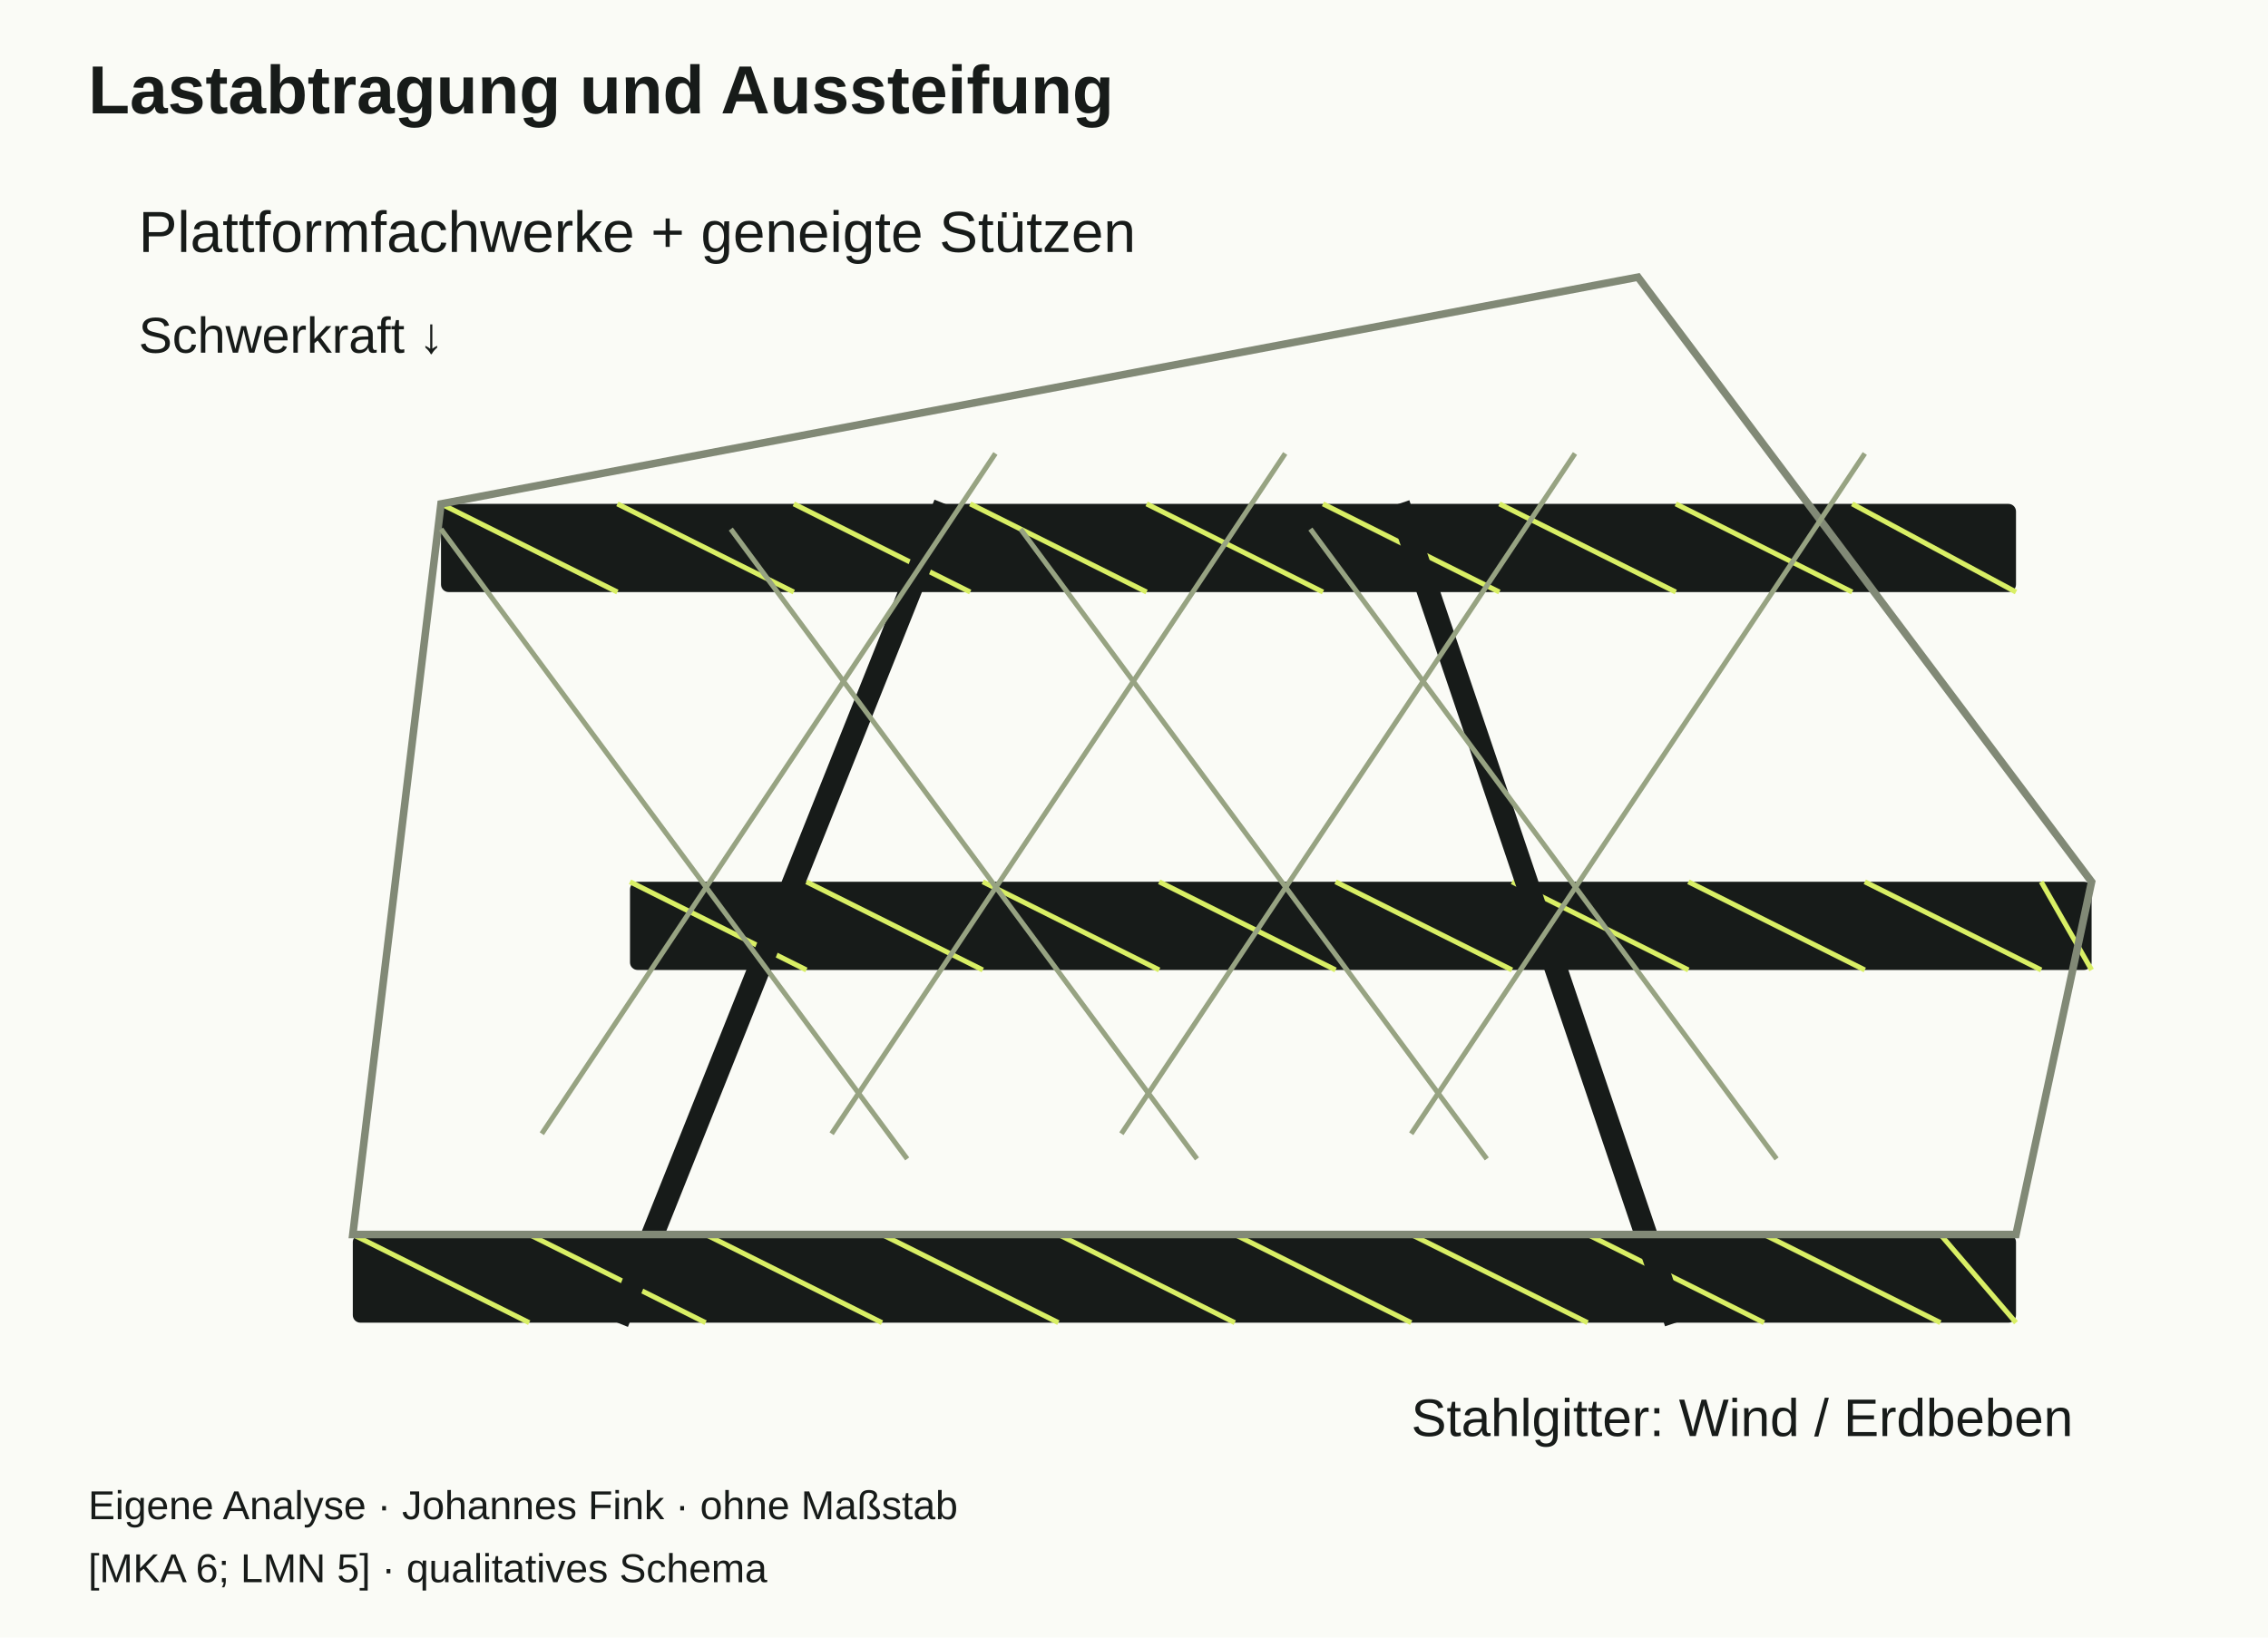
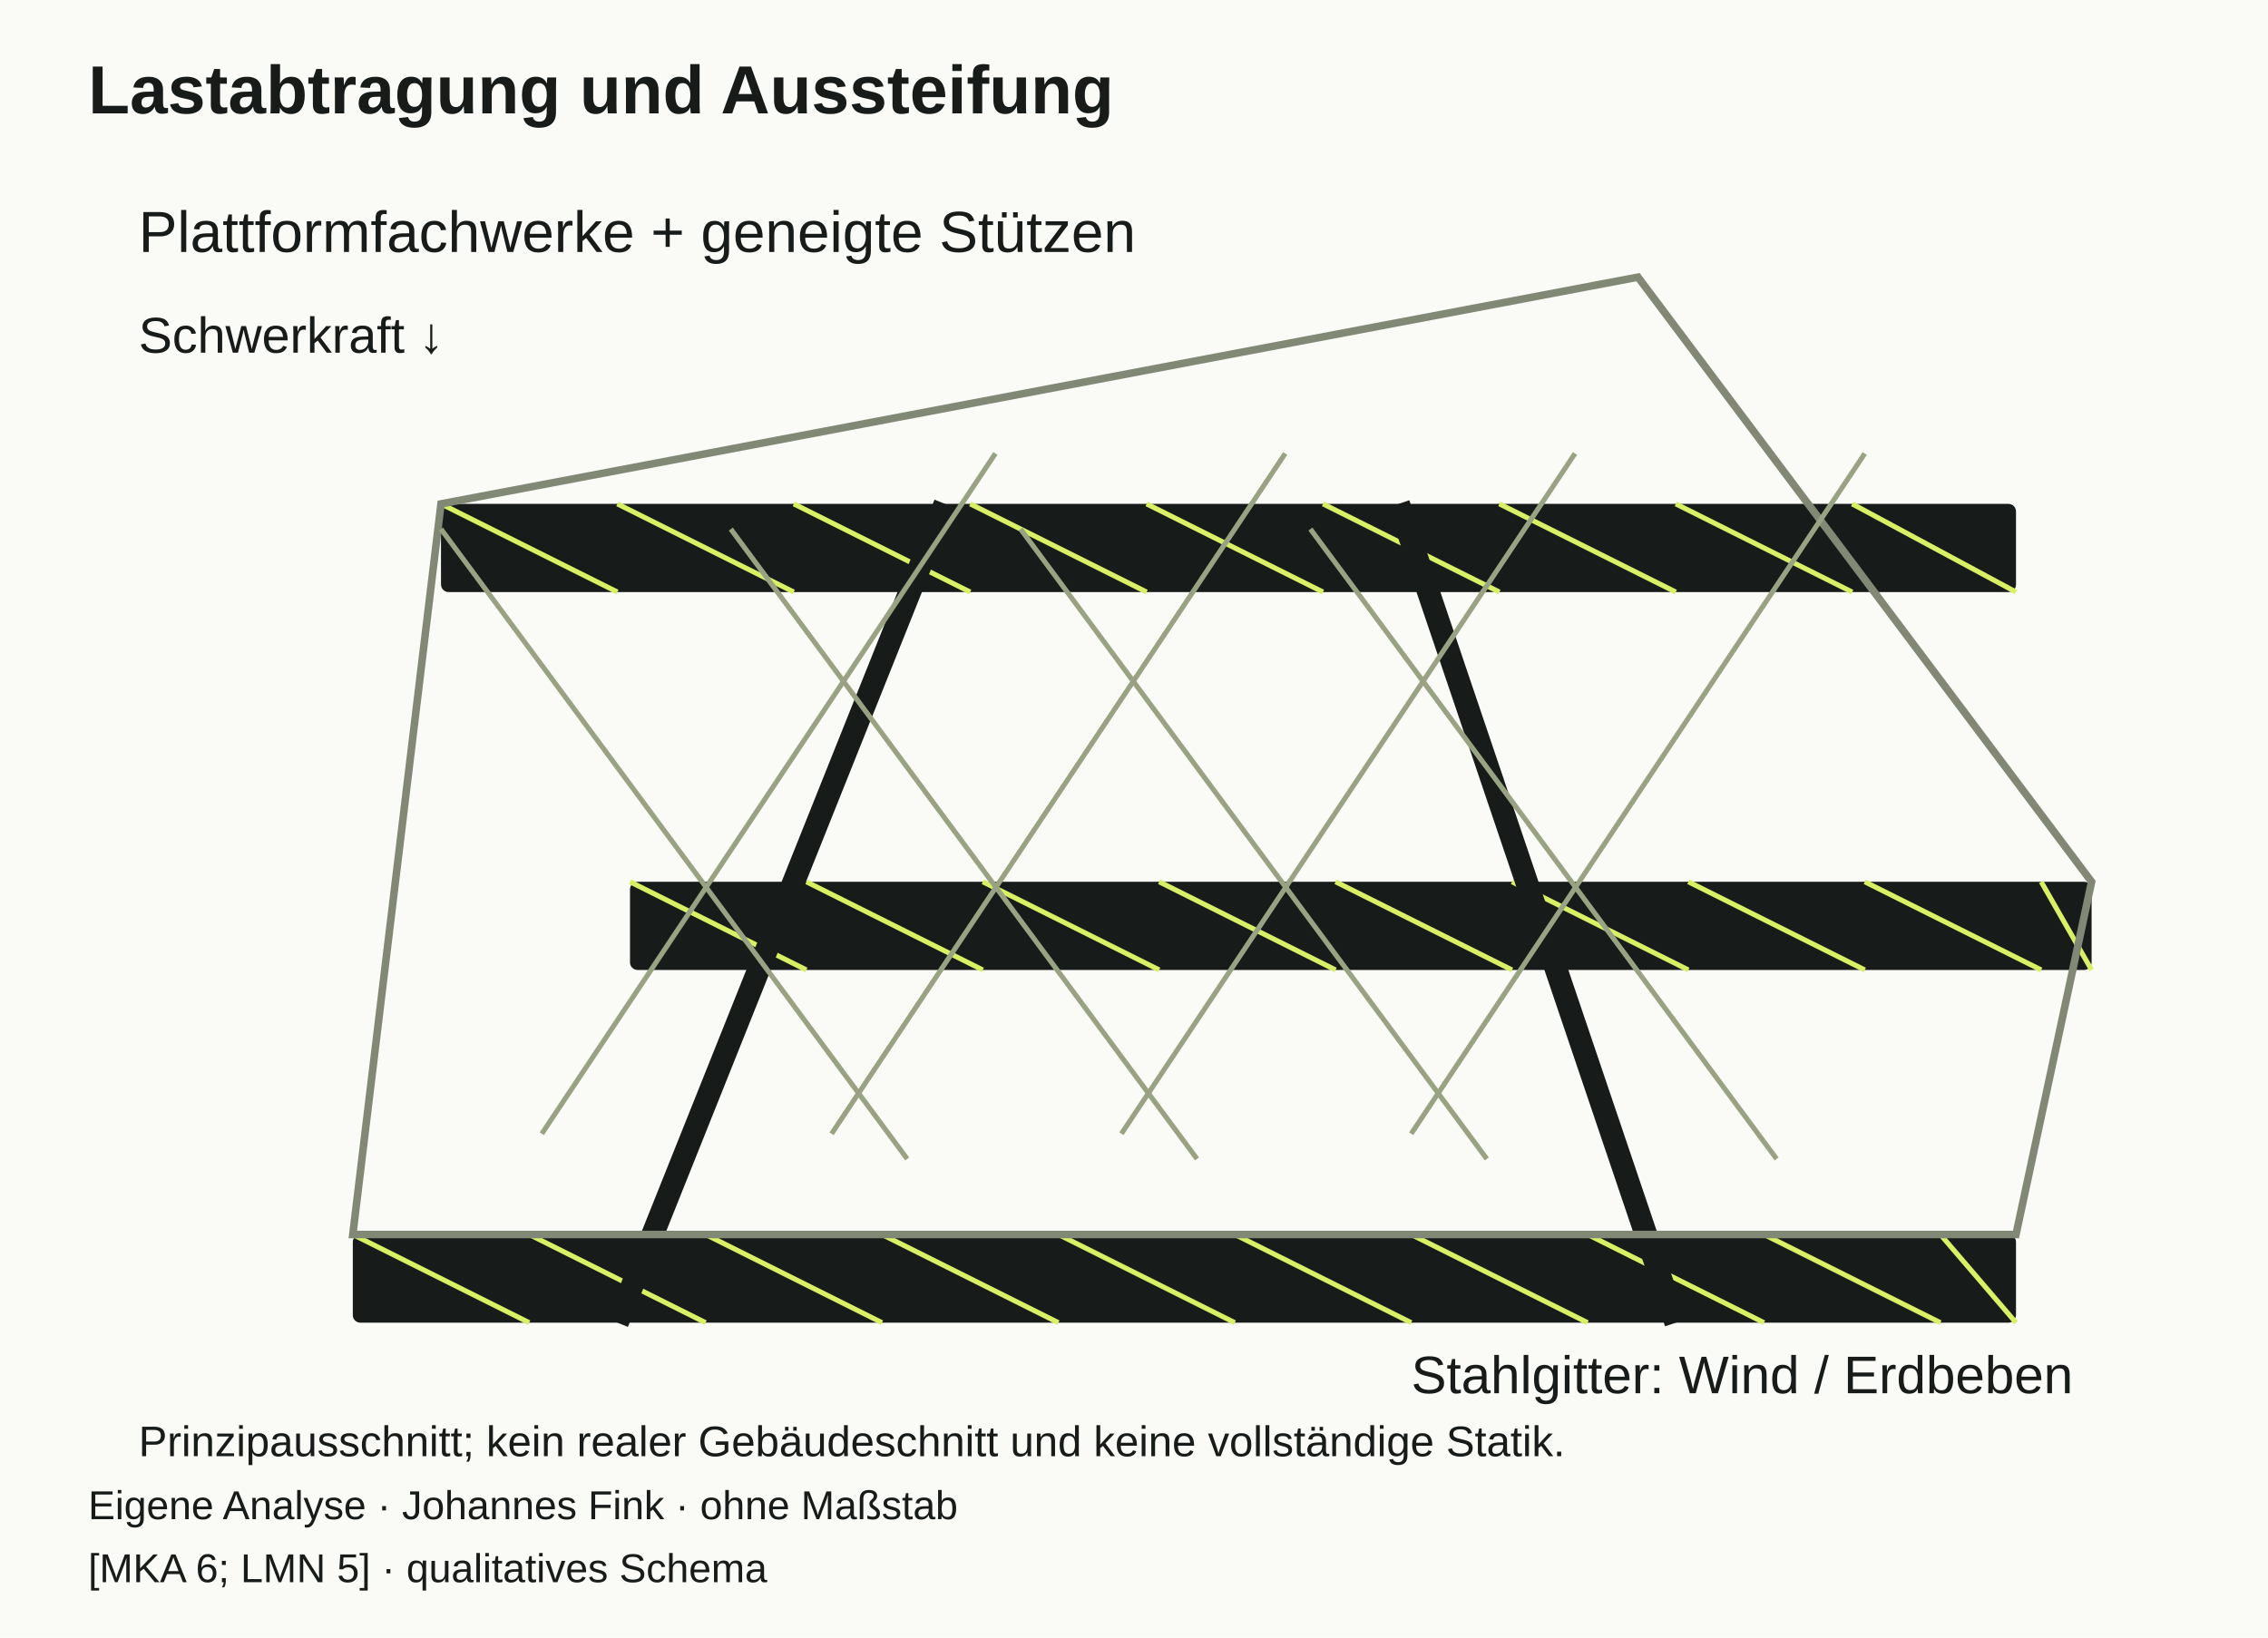
<svg xmlns="http://www.w3.org/2000/svg" viewBox="0 0 900 650" role="img">
  <rect width="900" height="650" fill="#fafbf6" />
  <text x="35" y="45" font-family="Arial,sans-serif" font-size="27" fill="#171b19" font-weight="bold">Lastabtragung und Aussteifung</text>
  <rect x="140" y="490" width="660" height="35" rx="3" fill="#171b19" stroke="none" />
  <line x1="140" y1="490" x2="210" y2="525" stroke="#d9ef65" stroke-width="2" />
  <line x1="210" y1="490" x2="280" y2="525" stroke="#d9ef65" stroke-width="2" />
  <line x1="280" y1="490" x2="350" y2="525" stroke="#d9ef65" stroke-width="2" />
  <line x1="350" y1="490" x2="420" y2="525" stroke="#d9ef65" stroke-width="2" />
  <line x1="420" y1="490" x2="490" y2="525" stroke="#d9ef65" stroke-width="2" />
  <line x1="490" y1="490" x2="560" y2="525" stroke="#d9ef65" stroke-width="2" />
  <line x1="560" y1="490" x2="630" y2="525" stroke="#d9ef65" stroke-width="2" />
  <line x1="630" y1="490" x2="700" y2="525" stroke="#d9ef65" stroke-width="2" />
  <line x1="700" y1="490" x2="770" y2="525" stroke="#d9ef65" stroke-width="2" />
  <line x1="770" y1="490" x2="800" y2="525" stroke="#d9ef65" stroke-width="2" />
  <rect x="250" y="350" width="580" height="35" rx="3" fill="#171b19" stroke="none" />
  <line x1="250" y1="350" x2="320" y2="385" stroke="#d9ef65" stroke-width="2" />
  <line x1="320" y1="350" x2="390" y2="385" stroke="#d9ef65" stroke-width="2" />
  <line x1="390" y1="350" x2="460" y2="385" stroke="#d9ef65" stroke-width="2" />
  <line x1="460" y1="350" x2="530" y2="385" stroke="#d9ef65" stroke-width="2" />
  <line x1="530" y1="350" x2="600" y2="385" stroke="#d9ef65" stroke-width="2" />
  <line x1="600" y1="350" x2="670" y2="385" stroke="#d9ef65" stroke-width="2" />
  <line x1="670" y1="350" x2="740" y2="385" stroke="#d9ef65" stroke-width="2" />
  <line x1="740" y1="350" x2="810" y2="385" stroke="#d9ef65" stroke-width="2" />
  <line x1="810" y1="350" x2="830" y2="385" stroke="#d9ef65" stroke-width="2" />
  <rect x="175" y="200" width="625" height="35" rx="3" fill="#171b19" stroke="none" />
  <line x1="175" y1="200" x2="245" y2="235" stroke="#d9ef65" stroke-width="2" />
  <line x1="245" y1="200" x2="315" y2="235" stroke="#d9ef65" stroke-width="2" />
  <line x1="315" y1="200" x2="385" y2="235" stroke="#d9ef65" stroke-width="2" />
  <line x1="385" y1="200" x2="455" y2="235" stroke="#d9ef65" stroke-width="2" />
  <line x1="455" y1="200" x2="525" y2="235" stroke="#d9ef65" stroke-width="2" />
  <line x1="525" y1="200" x2="595" y2="235" stroke="#d9ef65" stroke-width="2" />
  <line x1="595" y1="200" x2="665" y2="235" stroke="#d9ef65" stroke-width="2" />
  <line x1="665" y1="200" x2="735" y2="235" stroke="#d9ef65" stroke-width="2" />
  <line x1="735" y1="200" x2="800" y2="235" stroke="#d9ef65" stroke-width="2" />
  <line x1="245" y1="525" x2="375" y2="200" stroke="#171b19" stroke-width="9" />
  <line x1="665" y1="525" x2="555" y2="200" stroke="#171b19" stroke-width="9" />
  <path d="M140 490 L175 200 L650 110 L830 350 L800 490 Z" fill="none" stroke="#818976" stroke-width="3" />
  <line x1="175" y1="210" x2="360" y2="460" stroke="#97a382" stroke-width="2" />
  <line x1="215" y1="450" x2="395" y2="180" stroke="#97a382" stroke-width="2" />
  <line x1="290" y1="210" x2="475" y2="460" stroke="#97a382" stroke-width="2" />
  <line x1="330" y1="450" x2="510" y2="180" stroke="#97a382" stroke-width="2" />
  <line x1="405" y1="210" x2="590" y2="460" stroke="#97a382" stroke-width="2" />
  <line x1="445" y1="450" x2="625" y2="180" stroke="#97a382" stroke-width="2" />
  <line x1="520" y1="210" x2="705" y2="460" stroke="#97a382" stroke-width="2" />
  <line x1="560" y1="450" x2="740" y2="180" stroke="#97a382" stroke-width="2" />
  <text x="55" y="100" font-family="Arial,sans-serif" font-size="23" fill="#171b19" font-weight="normal">Plattformfachwerke + geneigte Stützen</text>
  <text x="55" y="140" font-family="Arial,sans-serif" font-size="20" fill="#171b19" font-weight="normal">Schwerkraft ↓</text>
-   <text x="560" y="570" font-family="Arial,sans-serif" font-size="21" fill="#171b19" font-weight="normal">Stahlgitter: Wind / Erdbeben</text>
+   <text x="560" y="553" font-family="Arial,sans-serif" font-size="21" fill="#171b19" font-weight="normal">Stahlgitter: Wind / Erdbeben</text>
+   <text x="55" y="578" font-family="Arial,sans-serif" font-size="17" fill="#171b19" font-weight="normal">Prinzipausschnitt; kein realer Gebäudeschnitt und keine vollständige Statik.</text>
  <text x="35" y="603" font-family="Arial,sans-serif" font-size="16" fill="#171b19" font-weight="normal">Eigene Analyse · Johannes Fink · ohne Maßstab</text>
  <text x="35" y="628" font-family="Arial,sans-serif" font-size="16" fill="#171b19" font-weight="normal">[MKA 6; LMN 5] · qualitatives Schema</text>
</svg>
